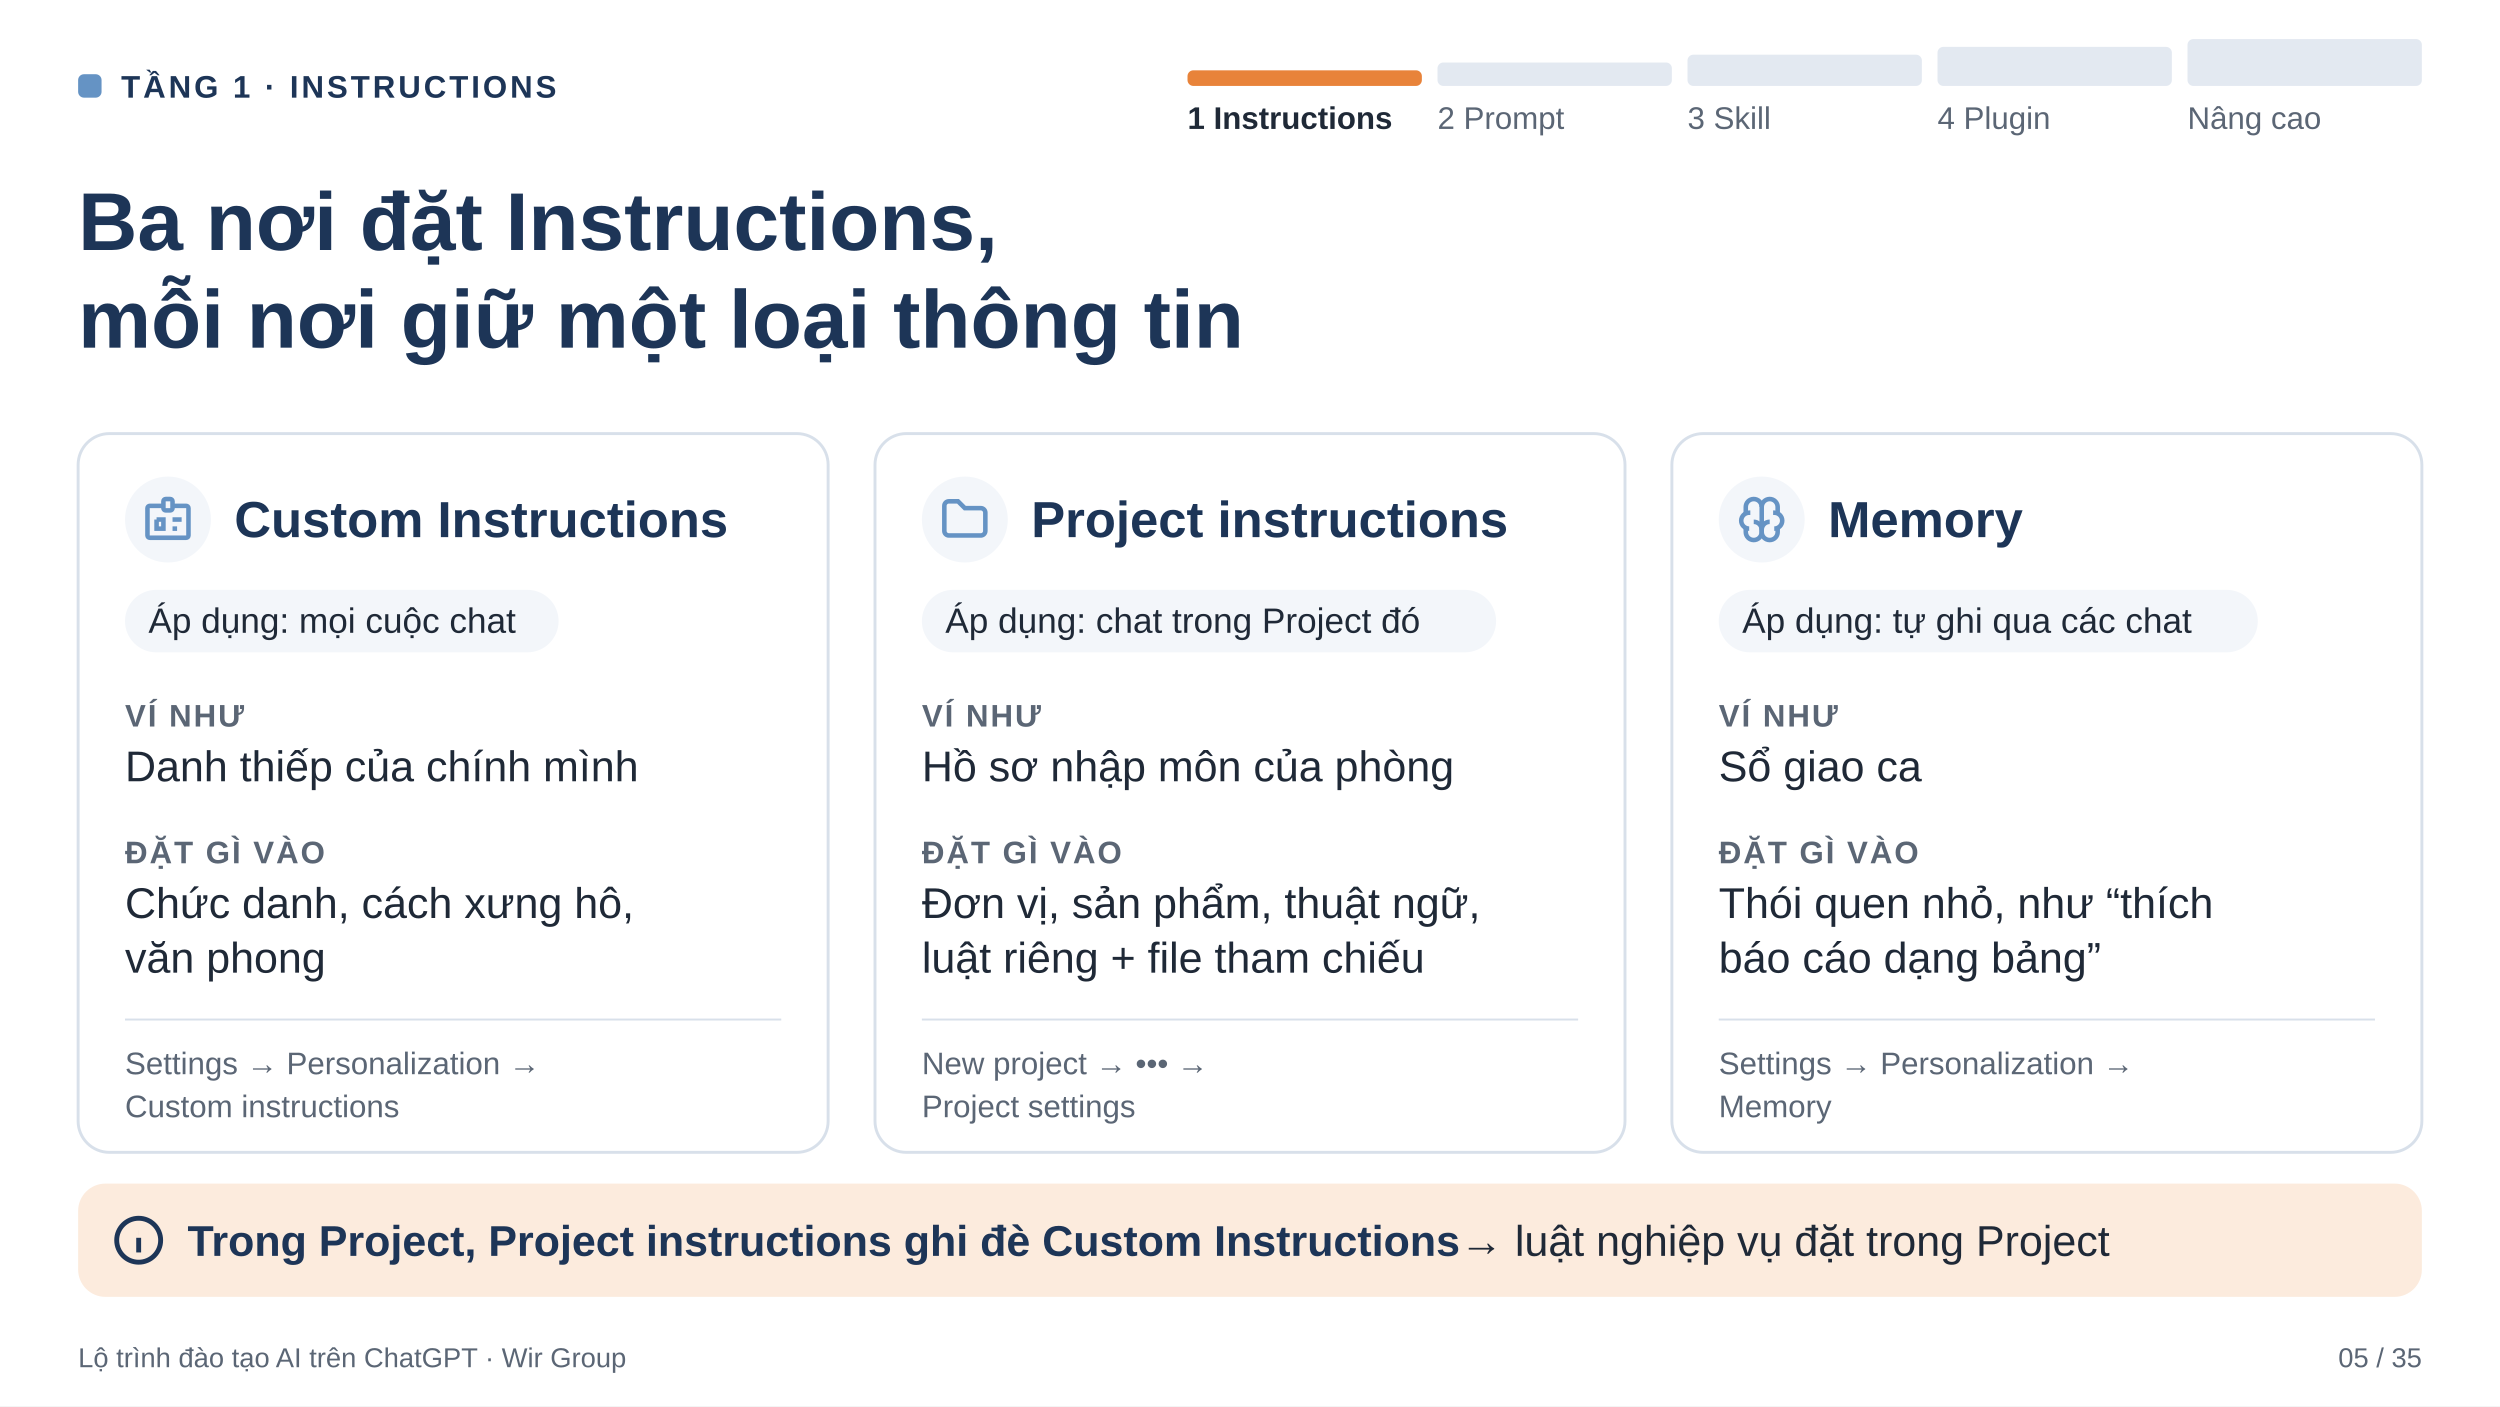
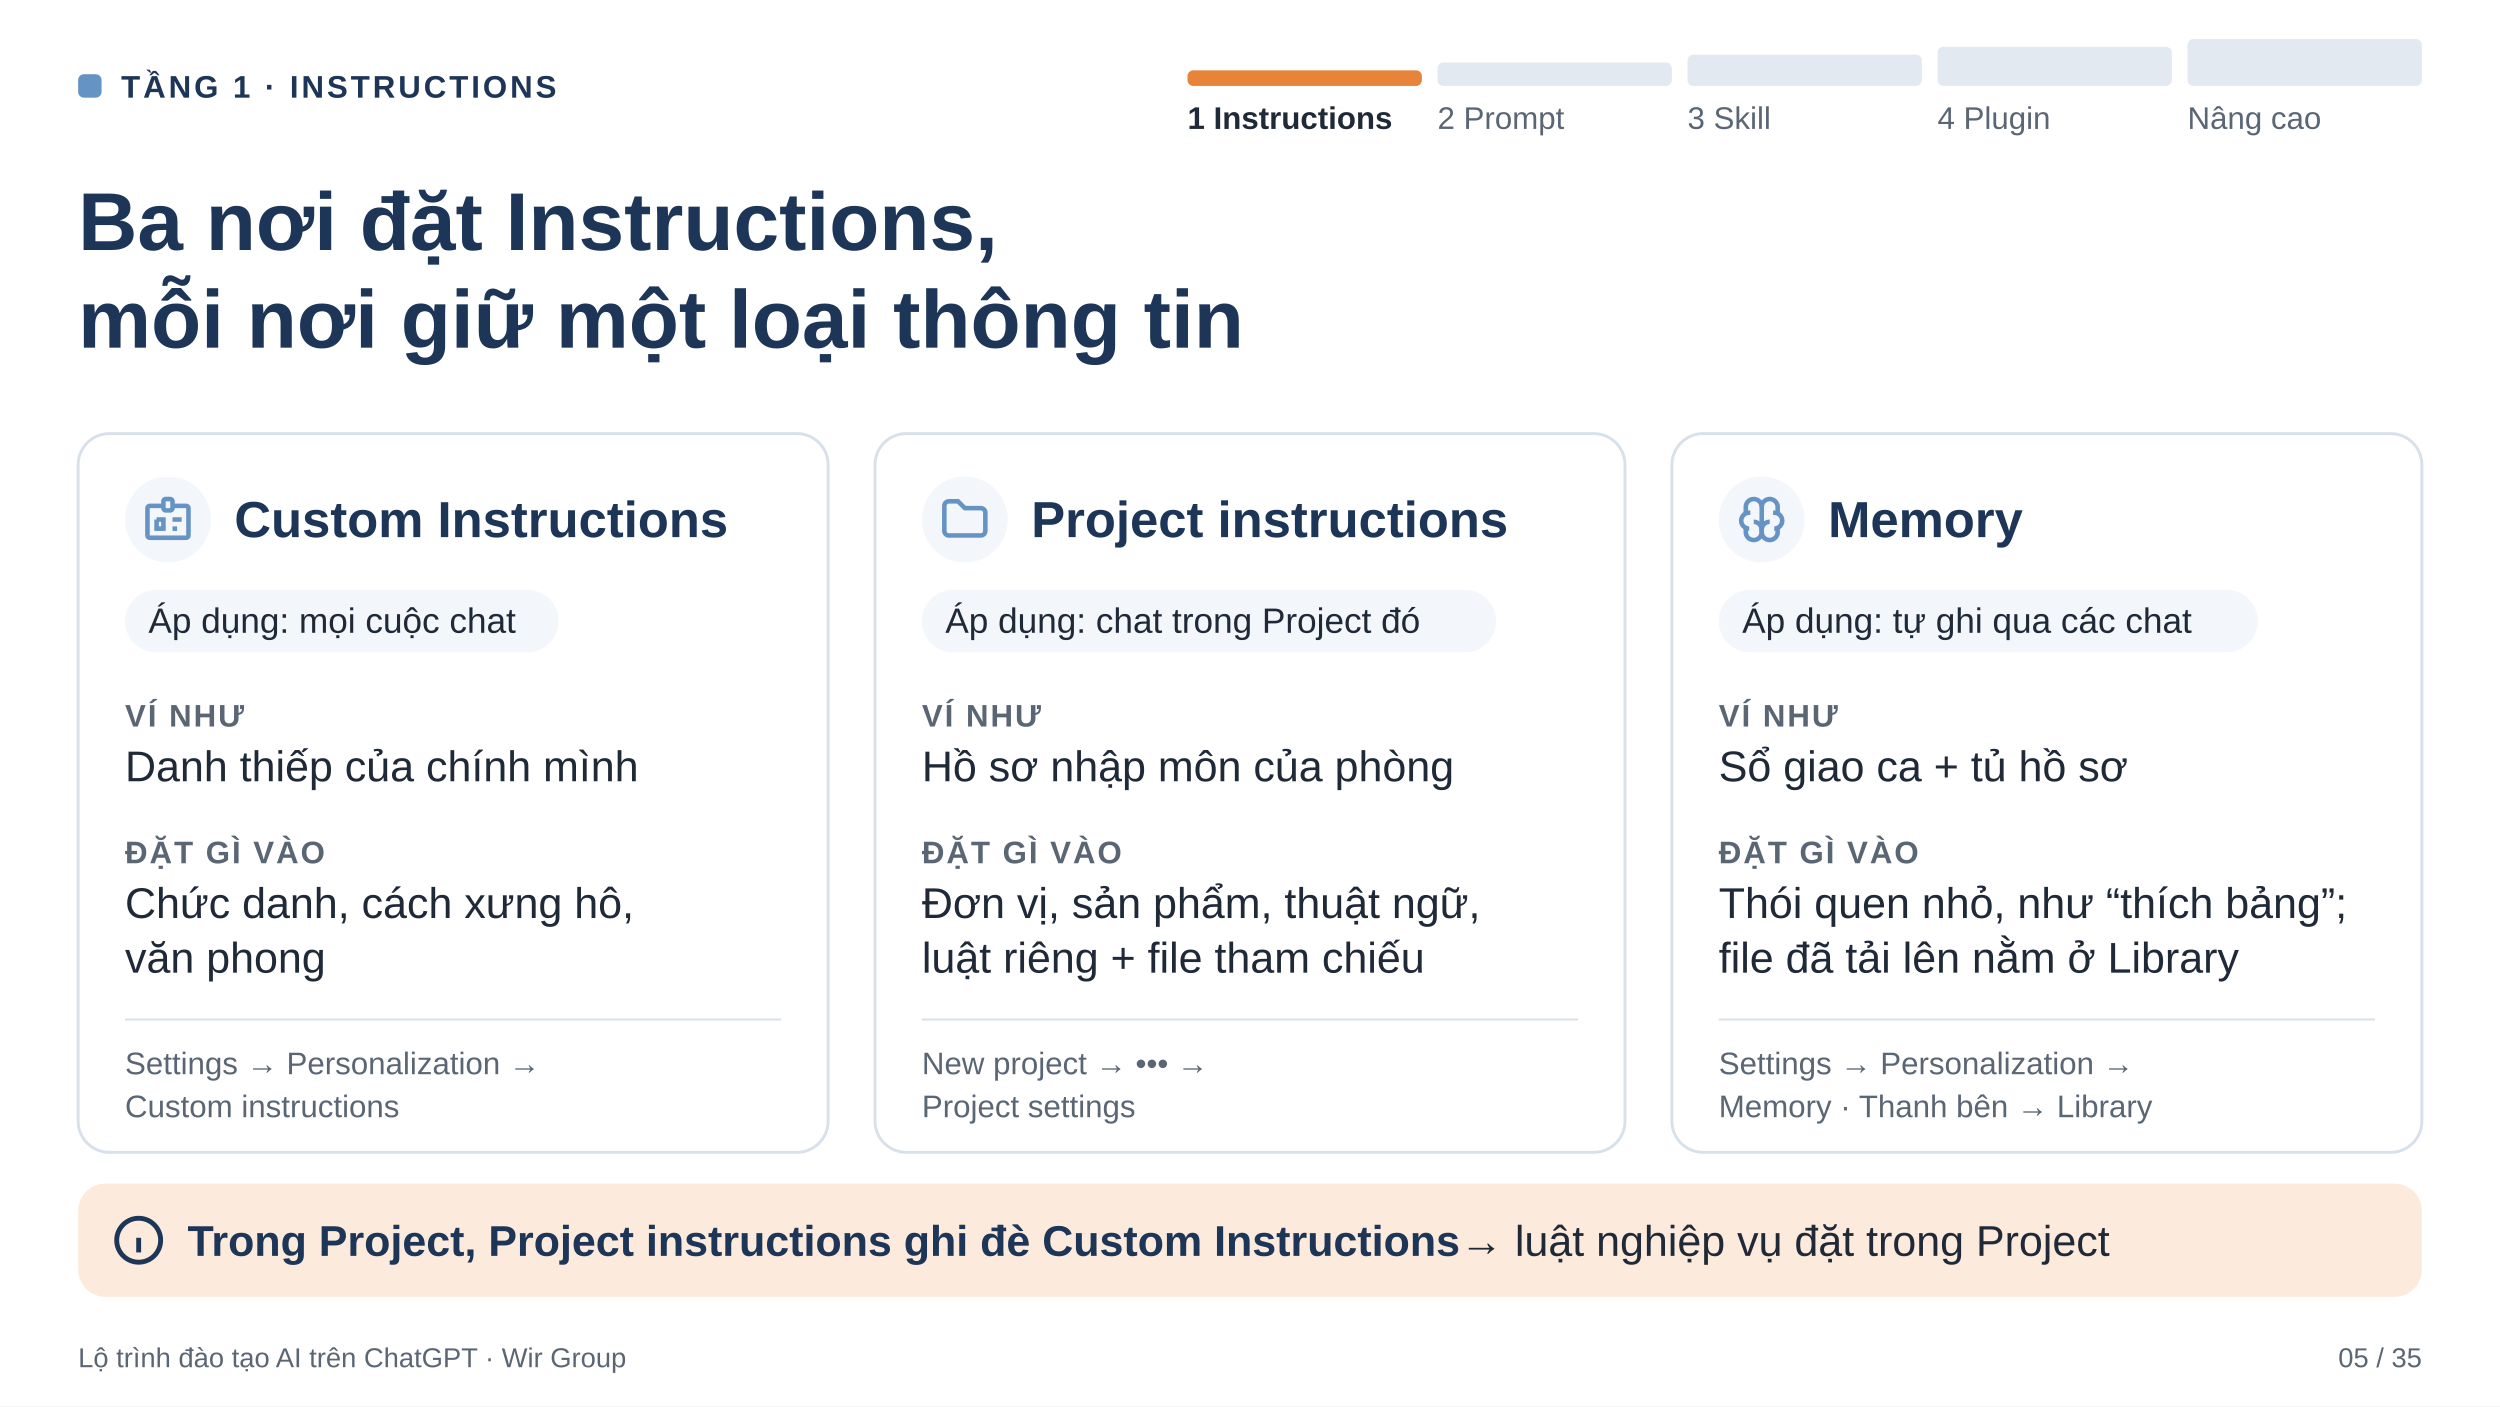
<svg xmlns="http://www.w3.org/2000/svg" viewBox="0 0 1280 720" width="1280" height="720" font-family="Aptos, 'Segoe UI', Arial, sans-serif" data-pptx-page-role="content">
  <rect id="bg" data-pptx-role="background" x="0" y="0" width="1280" height="720" fill="#FFFFFF" />
  <g id="section-kicker" data-pptx-role="chrome" data-pptx-bounds="40 30 540 30">
    <rect x="40" y="38" width="12" height="12" rx="3" fill="#6593C4" />
    <text x="62" y="50" font-size="16" font-weight="bold" letter-spacing="1.5" fill="#1D3557">TẦNG 1 · INSTRUCTIONS</text>
  </g>
  <g id="roadmap-tracker" data-pptx-role="chrome" data-pptx-bounds="600 14 640 62">
    <rect x="608" y="36" width="120" height="8" rx="3" fill="#E8833A" />
    <rect x="736" y="32" width="120" height="12" rx="3" fill="#E3E9F1" />
    <rect x="864" y="28" width="120" height="16" rx="3" fill="#E3E9F1" />
    <rect x="992" y="24" width="120" height="20" rx="3" fill="#E3E9F1" />
    <rect x="1120" y="20" width="120" height="24" rx="3" fill="#E3E9F1" />
    <text x="608" y="66" font-size="16" font-weight="bold" fill="#1F2937">1 Instructions</text>
    <text x="736" y="66" font-size="16" fill="#5B6675">2 Prompt</text>
    <text x="864" y="66" font-size="16" fill="#5B6675">3 Skill</text>
    <text x="992" y="66" font-size="16" fill="#5B6675">4 Plugin</text>
    <text x="1120" y="66" font-size="16" fill="#5B6675">Nâng cao</text>
  </g>
  <text font-size="42" font-weight="bold" fill="#1D3557" x="40" y="128">Ba nơi đặt Instructions,</text>
  <text font-size="42" font-weight="bold" fill="#1D3557" x="40" y="178">mỗi nơi giữ một loại thông tin</text>
  <g id="card-custom" data-pptx-bounds="40 222 384 368">
    <rect x="40" y="222" width="384" height="368" rx="16" fill="#FFFFFF" stroke="#D8E0EA" stroke-width="1.5" />
    <circle cx="86" cy="266" r="22" fill="#F3F6FA" />
    <g transform="translate(72, 252) scale(1.16667)" fill="none" stroke="#6593C4" stroke-width="2">
      <path d="M7 12h3v4h-3l0 -4" />
      <path d="M10 6h-6a1 1 0 0 0 -1 1v12a1 1 0 0 0 1 1h16a1 1 0 0 0 1 -1v-12a1 1 0 0 0 -1 -1h-6" />
      <path d="M10 4a1 1 0 0 1 1 -1h2a1 1 0 0 1 1 1v3a1 1 0 0 1 -1 1h-2a1 1 0 0 1 -1 -1l0 -3" />
      <path d="M14 16h2" />
      <path d="M14 12h4" />
    </g>
    <text x="120" y="275" font-size="26" font-weight="bold" fill="#1D3557">Custom Instructions</text>
    <rect x="64" y="302" width="222" height="32" rx="16" fill="#F3F6FA" />
    <text x="76" y="324" font-size="18" fill="#1F2937">Áp dụng: mọi cuộc chat</text>
    <text x="64" y="372" font-size="16" font-weight="bold" letter-spacing="1" fill="#5B6675">VÍ NHƯ</text>
    <text x="64" y="400" font-size="22" fill="#1F2937">Danh thiếp của chính mình</text>
    <text x="64" y="442" font-size="16" font-weight="bold" letter-spacing="1" fill="#5B6675">ĐẶT GÌ VÀO</text>
    <text font-size="22" fill="#1F2937" x="64" y="470">Chức danh, cách xưng hô,</text>
    <text font-size="22" fill="#1F2937" x="64" y="498">văn phong</text>
    <line x1="64" y1="522" x2="400" y2="522" stroke="#D8E0EA" stroke-width="1" />
    <text font-size="16" fill="#5B6675" x="64" y="550">Settings → Personalization →</text>
    <text font-size="16" fill="#5B6675" x="64" y="572">Custom instructions</text>
  </g>
  <g id="card-project" data-pptx-bounds="448 222 384 368">
    <rect x="448" y="222" width="384" height="368" rx="16" fill="#FFFFFF" stroke="#D8E0EA" stroke-width="1.5" />
    <circle cx="494" cy="266" r="22" fill="#F3F6FA" />
    <g transform="translate(480, 252) scale(1.16667)" fill="none" stroke="#6593C4" stroke-width="2">
      <path d="M5 4h4l3 3h7a2 2 0 0 1 2 2v8a2 2 0 0 1 -2 2h-14a2 2 0 0 1 -2 -2v-11a2 2 0 0 1 2 -2" />
    </g>
    <text x="528" y="275" font-size="26" font-weight="bold" fill="#1D3557">Project instructions</text>
    <rect x="472" y="302" width="294" height="32" rx="16" fill="#F3F6FA" />
    <text x="484" y="324" font-size="18" fill="#1F2937">Áp dụng: chat trong Project đó</text>
    <text x="472" y="372" font-size="16" font-weight="bold" letter-spacing="1" fill="#5B6675">VÍ NHƯ</text>
    <text x="472" y="400" font-size="22" fill="#1F2937">Hồ sơ nhập môn của phòng</text>
    <text x="472" y="442" font-size="16" font-weight="bold" letter-spacing="1" fill="#5B6675">ĐẶT GÌ VÀO</text>
    <text font-size="22" fill="#1F2937" x="472" y="470">Đơn vị, sản phẩm, thuật ngữ,</text>
    <text font-size="22" fill="#1F2937" x="472" y="498">luật riêng + file tham chiếu</text>
    <line x1="472" y1="522" x2="808" y2="522" stroke="#D8E0EA" stroke-width="1" />
    <text font-size="16" fill="#5B6675" x="472" y="550">New project → ••• →</text>
    <text font-size="16" fill="#5B6675" x="472" y="572">Project settings</text>
  </g>
  <g id="card-memory" data-pptx-bounds="856 222 384 368">
    <rect x="856" y="222" width="384" height="368" rx="16" fill="#FFFFFF" stroke="#D8E0EA" stroke-width="1.5" />
    <circle cx="902" cy="266" r="22" fill="#F3F6FA" />
    <g transform="translate(888, 252) scale(1.16667)" fill="none" stroke="#6593C4" stroke-width="2">
      <path d="M15.5 13a3.5 3.5 0 0 0 -3.5 3.5v1a3.5 3.5 0 0 0 7 0v-1.8" />
      <path d="M8.5 13a3.5 3.5 0 0 1 3.5 3.5v1a3.5 3.5 0 0 1 -7 0v-1.8" />
      <path d="M17.5 16a3.5 3.5 0 0 0 0 -7h-.5" />
      <path d="M19 9.3v-2.8a3.5 3.5 0 0 0 -7 0" />
      <path d="M6.5 16a3.5 3.5 0 0 1 0 -7h.5" />
      <path d="M5 9.3v-2.8a3.5 3.5 0 0 1 7 0v10" />
    </g>
    <text x="936" y="275" font-size="26" font-weight="bold" fill="#1D3557">Memory</text>
    <rect x="880" y="302" width="276" height="32" rx="16" fill="#F3F6FA" />
    <text x="892" y="324" font-size="18" fill="#1F2937">Áp dụng: tự ghi qua các chat</text>
    <text x="880" y="372" font-size="16" font-weight="bold" letter-spacing="1" fill="#5B6675">VÍ NHƯ</text>
-     <text x="880" y="400" font-size="22" fill="#1F2937">Sổ giao ca</text>
+     <text x="880" y="400" font-size="22" fill="#1F2937">Sổ giao ca + tủ hồ sơ</text>
    <text x="880" y="442" font-size="16" font-weight="bold" letter-spacing="1" fill="#5B6675">ĐẶT GÌ VÀO</text>
-     <text font-size="22" fill="#1F2937" x="880" y="470">Thói quen nhỏ, như “thích</text>
-     <text font-size="22" fill="#1F2937" x="880" y="498">báo cáo dạng bảng”</text>
+     <text font-size="22" fill="#1F2937" x="880" y="470">Thói quen nhỏ, như “thích bảng”;</text>
+     <text font-size="22" fill="#1F2937" x="880" y="498">file đã tải lên nằm ở Library</text>
    <line x1="880" y1="522" x2="1216" y2="522" stroke="#D8E0EA" stroke-width="1" />
    <text font-size="16" fill="#5B6675" x="880" y="550">Settings → Personalization →</text>
-     <text font-size="16" fill="#5B6675" x="880" y="572">Memory</text>
+     <text font-size="16" fill="#5B6675" x="880" y="572">Memory · Thanh bên → Library</text>
  </g>
  <g id="override-callout" data-pptx-bounds="40 606 1215 58">
    <rect x="40" y="606" width="1200" height="58" rx="14" fill="#FCEBDD" />
    <g transform="translate(56, 620) scale(1.25)" fill="none" stroke="#1D3557" stroke-width="2">
      <path d="M3 12a9 9 0 1 0 18 0a9 9 0 0 0 -18 0" />
      <path d="M12 9h.01" />
      <path d="M11 12h1v4h1" />
    </g>
    <text x="96" y="643" font-size="22" font-weight="bold" fill="#1D3557">Trong Project, Project instructions ghi đè Custom Instructions<tspan font-weight="normal" fill="#1F2937"> → luật nghiệp vụ đặt trong Project</tspan>
    </text>
  </g>
  <text id="footer-course" data-pptx-role="footer" x="40" y="700" font-size="14" fill="#5B6675">Lộ trình đào tạo AI trên ChatGPT · Wir Group</text>
  <text id="page-number" data-pptx-role="page-number" x="1240" y="700" font-size="14" text-anchor="end" fill="#5B6675">05 / 35</text>
</svg>
